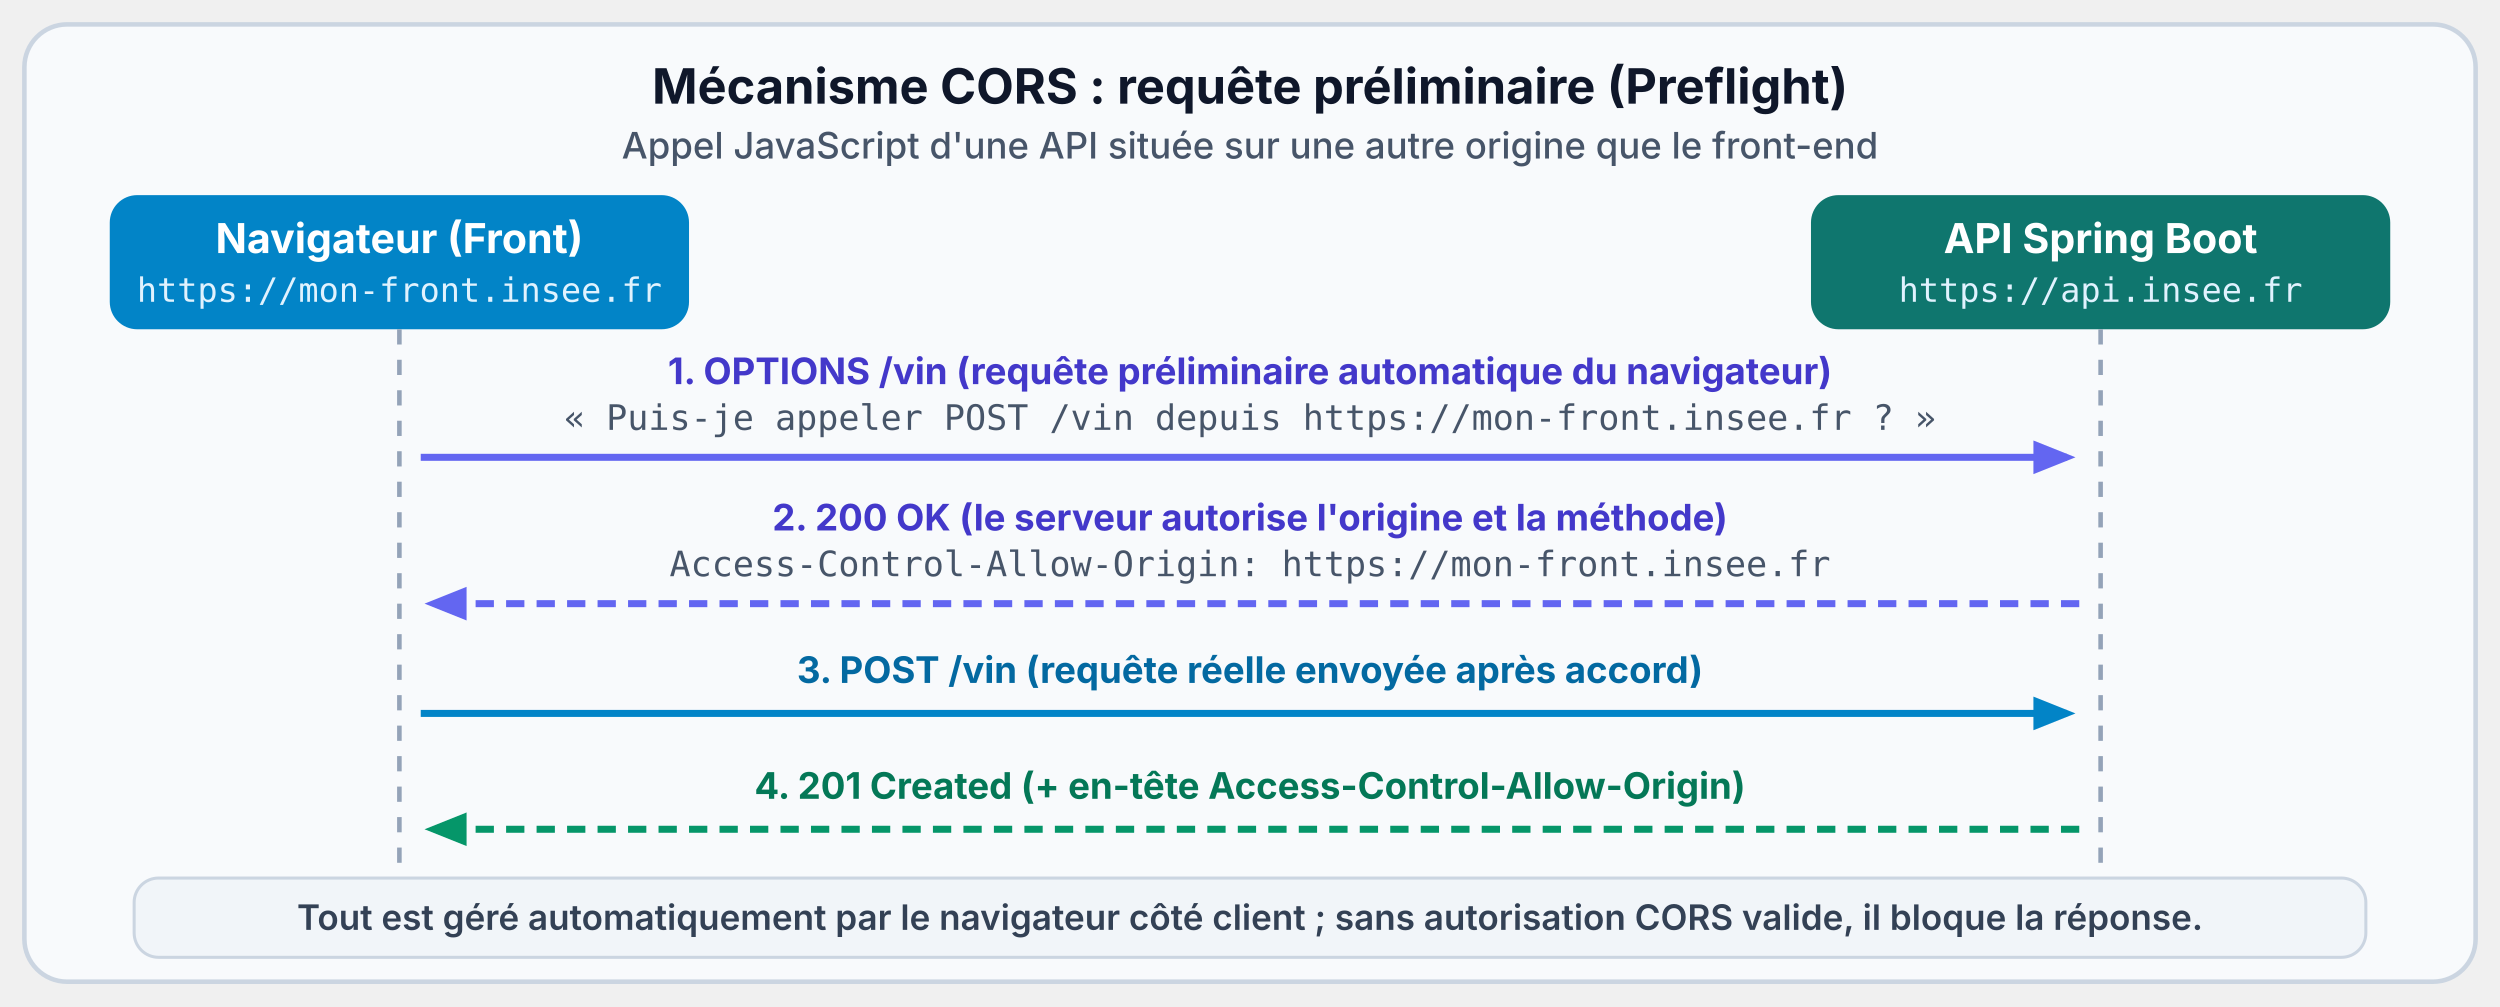
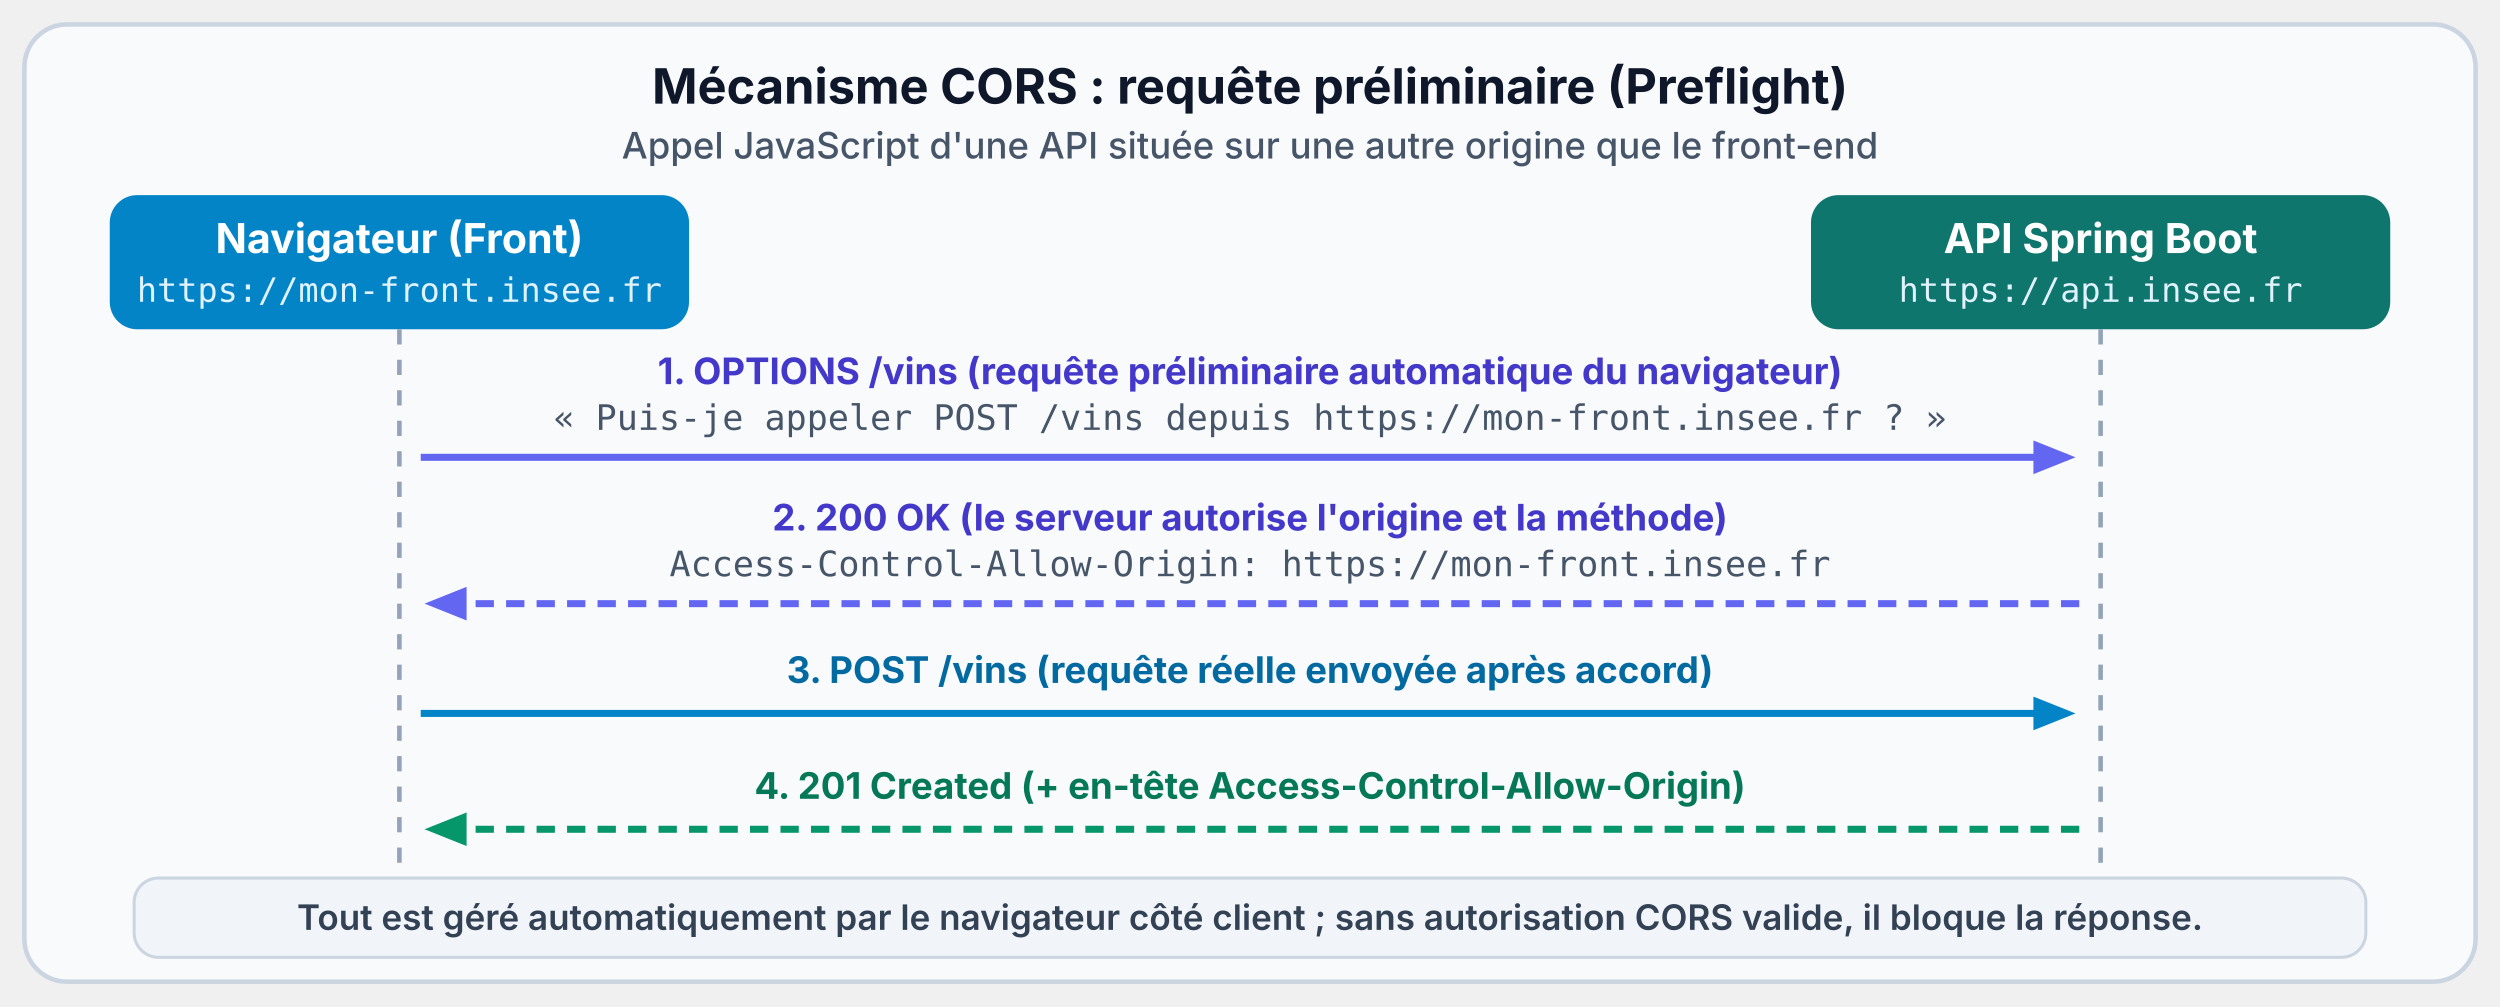
<svg xmlns="http://www.w3.org/2000/svg" viewBox="0 0 820 330" role="img" aria-label="Diagramme de séquence CORS avec requête préliminaire OPTIONS preflight">
  <defs>
    <marker id="arr-pre" viewBox="0 0 10 10" refX="8" refY="5" markerWidth="6" markerHeight="6" orient="auto">
      <path d="M 0 1 L 10 5 L 0 9 z" fill="#6366f1" />
    </marker>
    <marker id="arr-req" viewBox="0 0 10 10" refX="8" refY="5" markerWidth="6" markerHeight="6" orient="auto">
      <path d="M 0 1 L 10 5 L 0 9 z" fill="#0284c7" />
    </marker>
    <marker id="arr-ok" viewBox="0 0 10 10" refX="8" refY="5" markerWidth="6" markerHeight="6" orient="auto">
      <path d="M 0 1 L 10 5 L 0 9 z" fill="#059669" />
    </marker>
    <style>
      .title { font: 700 16px system-ui, -apple-system, sans-serif; fill: #0f172a; }
      .sub { font: 500 12px system-ui, -apple-system, sans-serif; fill: #475569; }
      .actor { font: 700 13.5px system-ui, -apple-system, sans-serif; fill: #ffffff; }
      .actor-sub { font: 500 11px ui-monospace, SFMono-Regular, Menlo, monospace; fill: #e0f2fe; }
      .step { font: 700 12px system-ui, -apple-system, sans-serif; }
      .mono { font: 500 11.5px ui-monospace, SFMono-Regular, Menlo, monospace; fill: #475569; }
      .note { font: 600 11.5px system-ui, -apple-system, sans-serif; fill: #334155; }
    </style>
  </defs>
  <rect x="8" y="8" width="804" height="314" rx="14" fill="#f8fafc" stroke="#cbd5e1" stroke-width="1.5" />
  <text x="410" y="34" text-anchor="middle" class="title">Mécanisme CORS : requête préliminaire (Preflight)</text>
  <text x="410" y="52" text-anchor="middle" class="sub">Appel JavaScript d'une API située sur une autre origine que le front-end</text>
  <rect x="36" y="64" width="190" height="44" rx="9" fill="#0284c7" />
  <text x="131" y="83" text-anchor="middle" class="actor">Navigateur (Front)</text>
  <text x="131" y="99" text-anchor="middle" class="actor-sub">https://mon-front.insee.fr</text>
  <line x1="131" y1="108" x2="131" y2="284" stroke="#94a3b8" stroke-width="1.5" stroke-dasharray="5 5" />
  <rect x="594" y="64" width="190" height="44" rx="9" fill="#0f766e" />
  <text x="689" y="83" text-anchor="middle" class="actor">API Spring Boot</text>
  <text x="689" y="99" text-anchor="middle" class="actor-sub">https://api.insee.fr</text>
  <line x1="689" y1="108" x2="689" y2="284" stroke="#94a3b8" stroke-width="1.5" stroke-dasharray="5 5" />
-   <text x="410" y="126" text-anchor="middle" class="step" fill="#4338ca">1. OPTIONS /vin  (requête préliminaire automatique du navigateur)</text>
-   <text x="410" y="141" text-anchor="middle" class="mono">« Puis-je appeler POST /vin depuis https://mon-front.insee.fr ? »</text>
+   <text x="410" y="126" text-anchor="middle" class="step" fill="#4338ca">1. OPTIONS /vins  (requête préliminaire automatique du navigateur)</text>
+   <text x="410" y="141" text-anchor="middle" class="mono">« Puis-je appeler POST /vins depuis https://mon-front.insee.fr ? »</text>
  <line x1="138" y1="150" x2="678" y2="150" stroke="#6366f1" stroke-width="2.3" marker-end="url(#arr-pre)" />
  <text x="410" y="174" text-anchor="middle" class="step" fill="#4338ca">2. 200 OK  (le serveur autorise l'origine et la méthode)</text>
  <text x="410" y="189" text-anchor="middle" class="mono">Access-Control-Allow-Origin: https://mon-front.insee.fr</text>
  <line x1="682" y1="198" x2="142" y2="198" stroke="#6366f1" stroke-width="2.3" stroke-dasharray="6 4" marker-end="url(#arr-pre)" />
-   <text x="410" y="224" text-anchor="middle" class="step" fill="#0369a1">3. POST /vin  (requête réelle envoyée après accord)</text>
+   <text x="410" y="224" text-anchor="middle" class="step" fill="#0369a1">3. POST /vins  (requête réelle envoyée après accord)</text>
  <line x1="138" y1="234" x2="678" y2="234" stroke="#0284c7" stroke-width="2.3" marker-end="url(#arr-req)" />
  <text x="410" y="262" text-anchor="middle" class="step" fill="#047857">4. 201 Created  (+ en-tête Access-Control-Allow-Origin)</text>
  <line x1="682" y1="272" x2="142" y2="272" stroke="#059669" stroke-width="2.3" stroke-dasharray="6 4" marker-end="url(#arr-ok)" />
  <rect x="44" y="288" width="732" height="26" rx="8" fill="#f1f5f9" stroke="#cbd5e1" stroke-width="1" />
  <text x="410" y="305" text-anchor="middle" class="note">Tout est géré automatiquement par le navigateur côté client ; sans autorisation CORS valide, il bloque la réponse.</text>
</svg>
